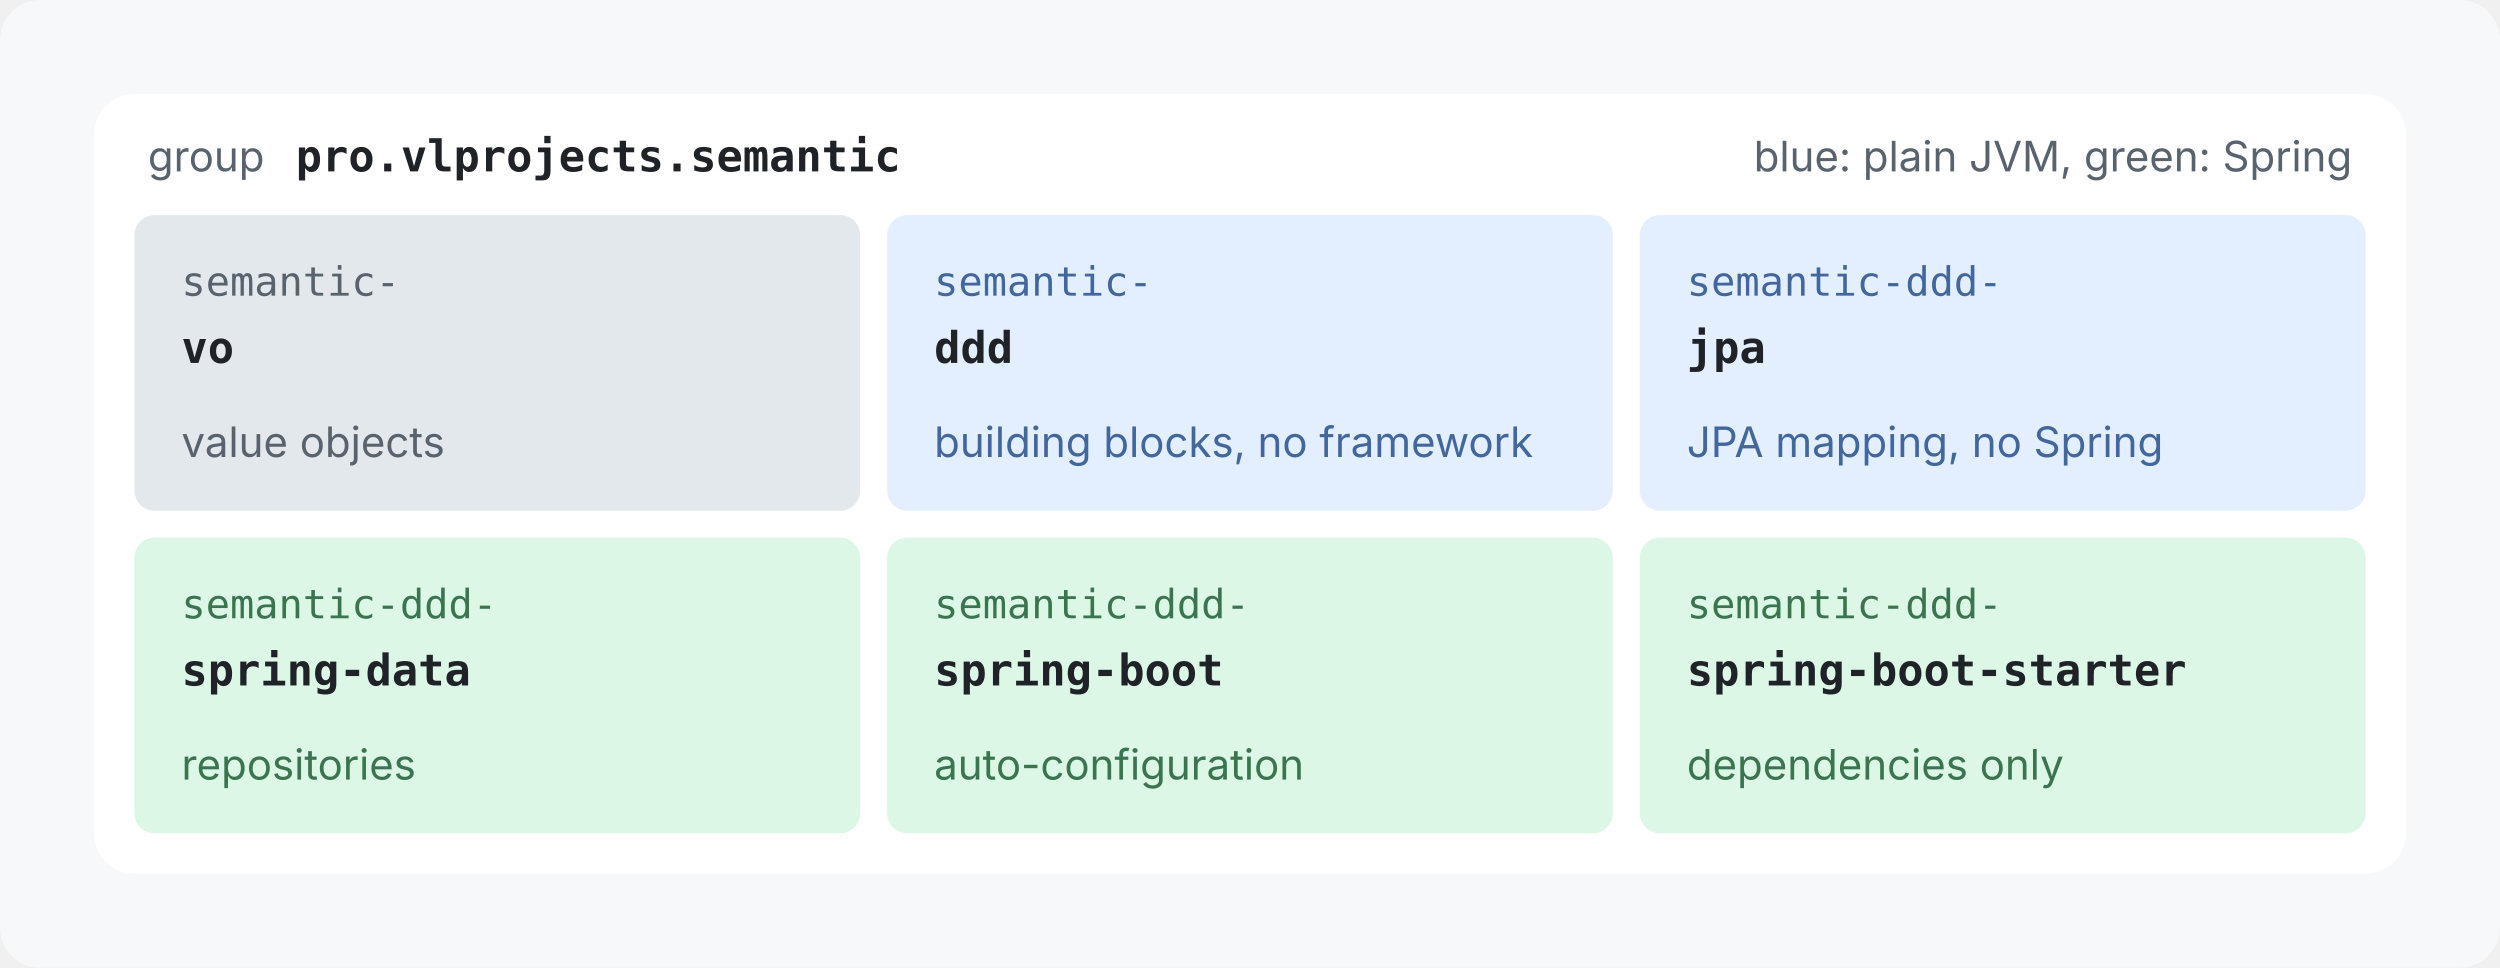
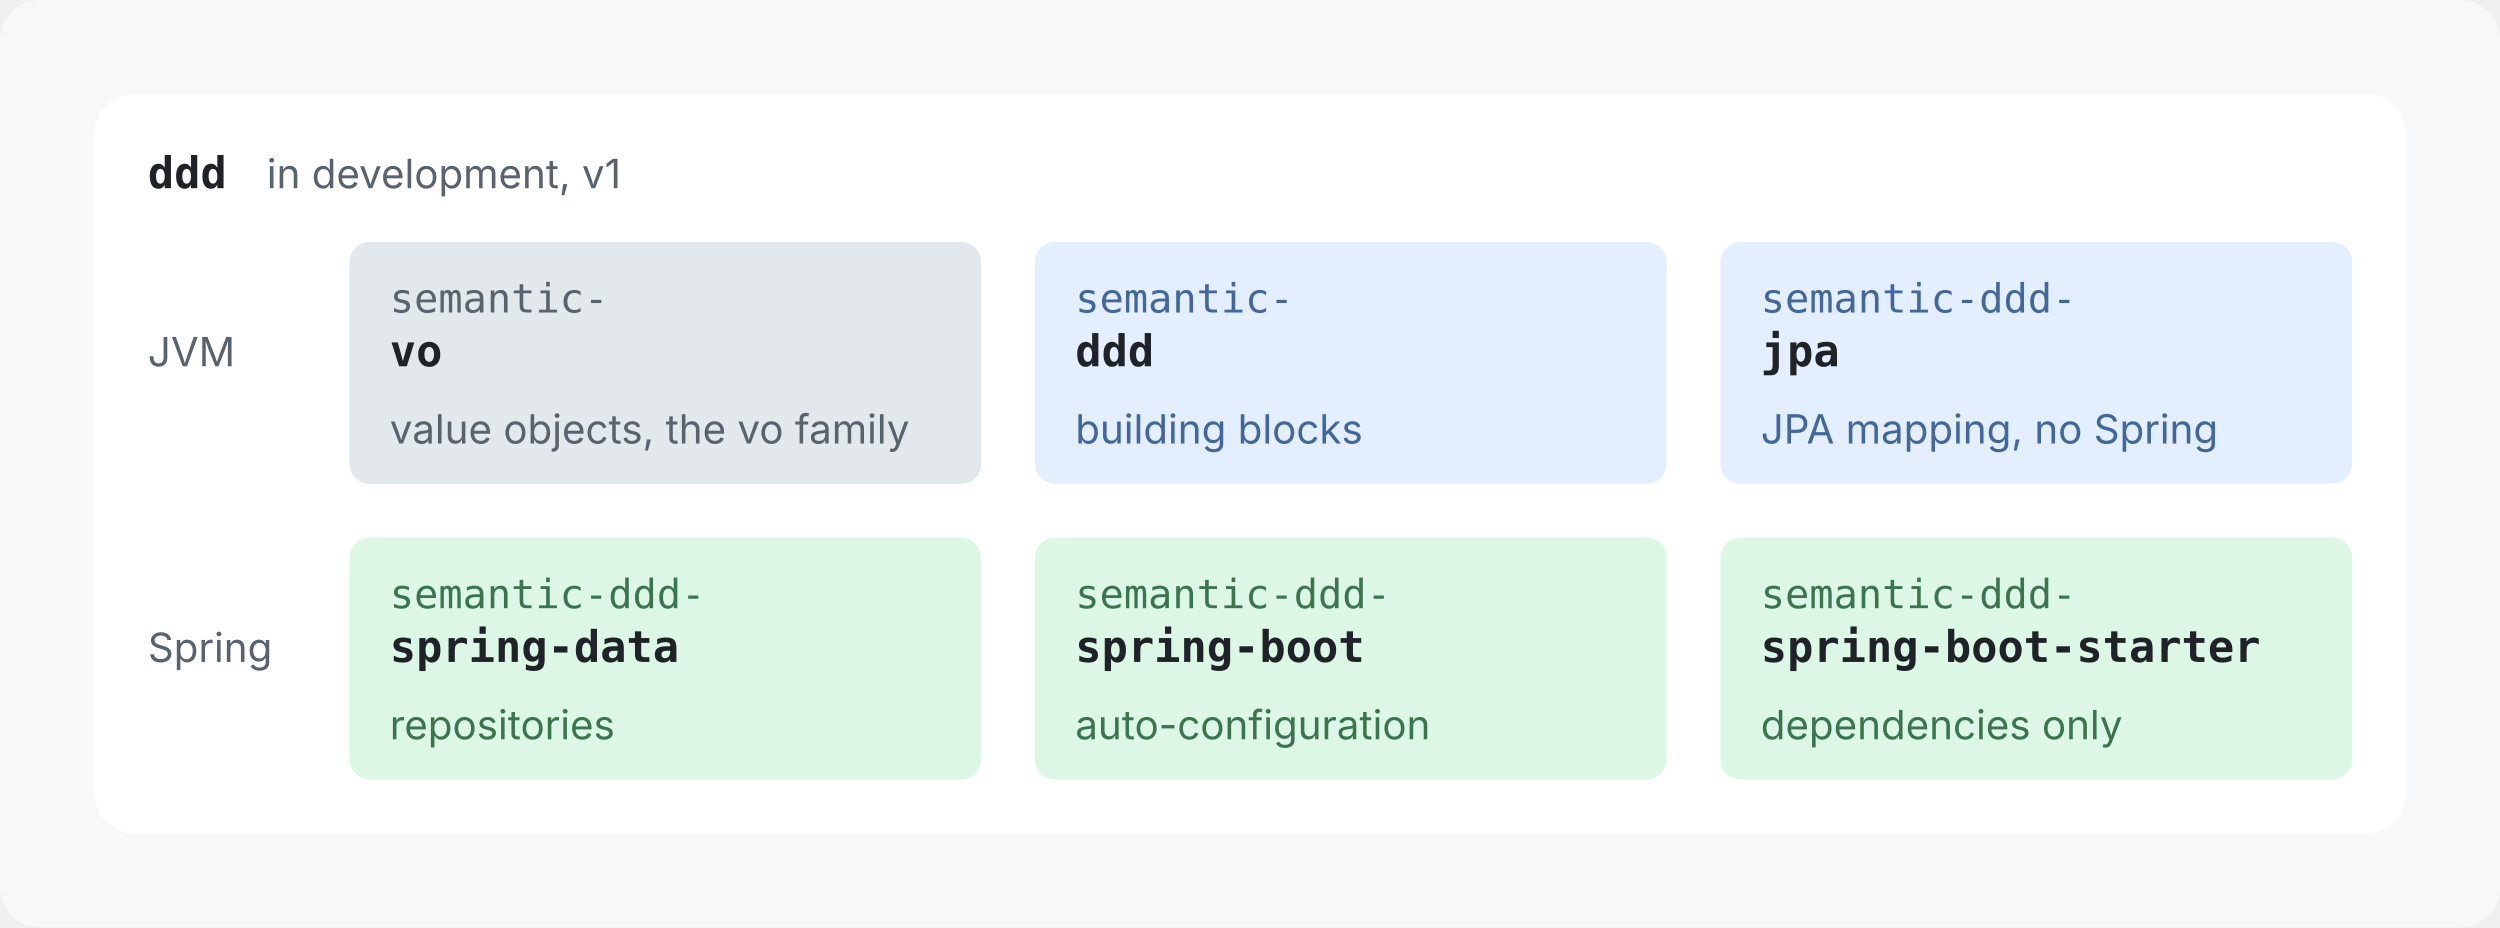
- <svg xmlns="http://www.w3.org/2000/svg" viewBox="0 0 744 288" width="744" height="288" role="img">
-   <rect width="744" height="288" rx="12" fill="#F6F8FA" />
+ <svg xmlns="http://www.w3.org/2000/svg" viewBox="0 0 744 276" width="744" height="276" role="img">
+   <rect width="744" height="276" rx="12" fill="#F6F8FA" />
  <g transform="translate(12,12)">
-     <rect x="16.0" y="16.0" width="688.0" height="232.0" rx="12" fill="#FFFFFF" />
-     <text x="32.0" y="39.0" font-family="-apple-system, BlinkMacSystemFont, 'Segoe UI', Inter, Helvetica, Arial, sans-serif" font-size="12.5" font-weight="400" fill="#59636E" text-anchor="start">group</text>
-     <text x="76.0" y="39.0" font-family="ui-monospace, SFMono-Regular, 'SF Mono', Menlo, Consolas, monospace" font-size="13" font-weight="600" fill="#1F2328" text-anchor="start">pro.vlprojects.semantic</text>
-     <text x="688.0" y="39.0" font-family="-apple-system, BlinkMacSystemFont, 'Segoe UI', Inter, Helvetica, Arial, sans-serif" font-size="12.5" font-weight="400" fill="#59636E" text-anchor="end">blue: plain JVM, green: Spring</text>
-     <rect x="28.0" y="52.0" width="216.0" height="88.0" rx="6" fill="#E3E8ED" />
-     <text x="42.0" y="76.0" font-family="ui-monospace, SFMono-Regular, 'SF Mono', Menlo, Consolas, monospace" font-size="12" font-weight="400" fill="#59636E" text-anchor="start">semantic-</text>
-     <text x="42.0" y="96.0" font-family="ui-monospace, SFMono-Regular, 'SF Mono', Menlo, Consolas, monospace" font-size="13" font-weight="600" fill="#1F2328" text-anchor="start">vo</text>
-     <text x="42.0" y="124.0" font-family="-apple-system, BlinkMacSystemFont, 'Segoe UI', Inter, Helvetica, Arial, sans-serif" font-size="12.5" font-weight="400" fill="#59636E" text-anchor="start">value objects</text>
-     <rect x="252.0" y="52.0" width="216.0" height="88.0" rx="6" fill="#E3EFFF" />
-     <text x="266.0" y="76.0" font-family="ui-monospace, SFMono-Regular, 'SF Mono', Menlo, Consolas, monospace" font-size="12" font-weight="400" fill="#41679C" text-anchor="start">semantic-</text>
-     <text x="266.0" y="96.0" font-family="ui-monospace, SFMono-Regular, 'SF Mono', Menlo, Consolas, monospace" font-size="13" font-weight="600" fill="#1F2328" text-anchor="start">ddd</text>
-     <text x="266.0" y="124.0" font-family="-apple-system, BlinkMacSystemFont, 'Segoe UI', Inter, Helvetica, Arial, sans-serif" font-size="12.5" font-weight="400" fill="#41679C" text-anchor="start">building blocks, no framework</text>
-     <rect x="476.0" y="52.0" width="216.0" height="88.0" rx="6" fill="#E3EFFF" />
-     <text x="490.0" y="76.0" font-family="ui-monospace, SFMono-Regular, 'SF Mono', Menlo, Consolas, monospace" font-size="12" font-weight="400" fill="#41679C" text-anchor="start">semantic-ddd-</text>
-     <text x="490.0" y="96.0" font-family="ui-monospace, SFMono-Regular, 'SF Mono', Menlo, Consolas, monospace" font-size="13" font-weight="600" fill="#1F2328" text-anchor="start">jpa</text>
-     <text x="490.0" y="124.0" font-family="-apple-system, BlinkMacSystemFont, 'Segoe UI', Inter, Helvetica, Arial, sans-serif" font-size="12.5" font-weight="400" fill="#41679C" text-anchor="start">JPA mapping, no Spring</text>
-     <rect x="28.0" y="148.0" width="216.0" height="88.0" rx="6" fill="#DDF7E7" />
-     <text x="42.0" y="172.0" font-family="ui-monospace, SFMono-Regular, 'SF Mono', Menlo, Consolas, monospace" font-size="12" font-weight="400" fill="#3A7550" text-anchor="start">semantic-ddd-</text>
-     <text x="42.0" y="192.0" font-family="ui-monospace, SFMono-Regular, 'SF Mono', Menlo, Consolas, monospace" font-size="13" font-weight="600" fill="#1F2328" text-anchor="start">spring-data</text>
-     <text x="42.0" y="220.0" font-family="-apple-system, BlinkMacSystemFont, 'Segoe UI', Inter, Helvetica, Arial, sans-serif" font-size="12.5" font-weight="400" fill="#3A7550" text-anchor="start">repositories</text>
-     <rect x="252.0" y="148.0" width="216.0" height="88.0" rx="6" fill="#DDF7E7" />
-     <text x="266.0" y="172.0" font-family="ui-monospace, SFMono-Regular, 'SF Mono', Menlo, Consolas, monospace" font-size="12" font-weight="400" fill="#3A7550" text-anchor="start">semantic-ddd-</text>
-     <text x="266.0" y="192.0" font-family="ui-monospace, SFMono-Regular, 'SF Mono', Menlo, Consolas, monospace" font-size="13" font-weight="600" fill="#1F2328" text-anchor="start">spring-boot</text>
-     <text x="266.0" y="220.0" font-family="-apple-system, BlinkMacSystemFont, 'Segoe UI', Inter, Helvetica, Arial, sans-serif" font-size="12.5" font-weight="400" fill="#3A7550" text-anchor="start">auto-configuration</text>
-     <rect x="476.0" y="148.0" width="216.0" height="88.0" rx="6" fill="#DDF7E7" />
-     <text x="490.0" y="172.0" font-family="ui-monospace, SFMono-Regular, 'SF Mono', Menlo, Consolas, monospace" font-size="12" font-weight="400" fill="#3A7550" text-anchor="start">semantic-ddd-</text>
-     <text x="490.0" y="192.0" font-family="ui-monospace, SFMono-Regular, 'SF Mono', Menlo, Consolas, monospace" font-size="13" font-weight="600" fill="#1F2328" text-anchor="start">spring-boot-starter</text>
-     <text x="490.0" y="220.0" font-family="-apple-system, BlinkMacSystemFont, 'Segoe UI', Inter, Helvetica, Arial, sans-serif" font-size="12.5" font-weight="400" fill="#3A7550" text-anchor="start">dependencies only</text>
+     <rect x="16.0" y="16.0" width="688.0" height="220.0" rx="12" fill="#FFFFFF" />
+     <text x="32.0" y="44.0" font-family="ui-monospace, SFMono-Regular, 'SF Mono', Menlo, Consolas, monospace" font-size="13" font-weight="600" fill="#1F2328" text-anchor="start">ddd</text>
+     <text x="67.4" y="44.0" font-family="-apple-system, BlinkMacSystemFont, 'Segoe UI', Inter, Helvetica, Arial, sans-serif" font-size="12" font-weight="400" fill="#59636E" text-anchor="start">in development, v1</text>
+     <text x="32.0" y="97.0" font-family="-apple-system, BlinkMacSystemFont, 'Segoe UI', Inter, Helvetica, Arial, sans-serif" font-size="12" font-weight="400" fill="#59636E" text-anchor="start">JVM</text>
+     <rect x="92.0" y="60.0" width="188.0" height="72.0" rx="6" fill="#E3E8ED" />
+     <text x="104.0" y="81.0" font-family="ui-monospace, SFMono-Regular, 'SF Mono', Menlo, Consolas, monospace" font-size="12" font-weight="400" fill="#59636E" text-anchor="start">semantic-</text>
+     <text x="104.0" y="97.0" font-family="ui-monospace, SFMono-Regular, 'SF Mono', Menlo, Consolas, monospace" font-size="13" font-weight="600" fill="#1F2328" text-anchor="start">vo</text>
+     <text x="104.0" y="120.0" font-family="-apple-system, BlinkMacSystemFont, 'Segoe UI', Inter, Helvetica, Arial, sans-serif" font-size="12" font-weight="400" fill="#59636E" text-anchor="start">value objects, the vo family</text>
+     <rect x="296.0" y="60.0" width="188.0" height="72.0" rx="6" fill="#E3EFFF" />
+     <text x="308.0" y="81.0" font-family="ui-monospace, SFMono-Regular, 'SF Mono', Menlo, Consolas, monospace" font-size="12" font-weight="400" fill="#41679C" text-anchor="start">semantic-</text>
+     <text x="308.0" y="97.0" font-family="ui-monospace, SFMono-Regular, 'SF Mono', Menlo, Consolas, monospace" font-size="13" font-weight="600" fill="#1F2328" text-anchor="start">ddd</text>
+     <text x="308.0" y="120.0" font-family="-apple-system, BlinkMacSystemFont, 'Segoe UI', Inter, Helvetica, Arial, sans-serif" font-size="12" font-weight="400" fill="#41679C" text-anchor="start">building blocks</text>
+     <rect x="500.0" y="60.0" width="188.0" height="72.0" rx="6" fill="#E3EFFF" />
+     <text x="512.0" y="81.0" font-family="ui-monospace, SFMono-Regular, 'SF Mono', Menlo, Consolas, monospace" font-size="12" font-weight="400" fill="#41679C" text-anchor="start">semantic-ddd-</text>
+     <text x="512.0" y="97.0" font-family="ui-monospace, SFMono-Regular, 'SF Mono', Menlo, Consolas, monospace" font-size="13" font-weight="600" fill="#1F2328" text-anchor="start">jpa</text>
+     <text x="512.0" y="120.0" font-family="-apple-system, BlinkMacSystemFont, 'Segoe UI', Inter, Helvetica, Arial, sans-serif" font-size="12" font-weight="400" fill="#41679C" text-anchor="start">JPA mapping, no Spring</text>
+     <text x="32.0" y="185.0" font-family="-apple-system, BlinkMacSystemFont, 'Segoe UI', Inter, Helvetica, Arial, sans-serif" font-size="12" font-weight="400" fill="#59636E" text-anchor="start">Spring</text>
+     <rect x="92.0" y="148.0" width="188.0" height="72.0" rx="6" fill="#DDF7E7" />
+     <text x="104.0" y="169.0" font-family="ui-monospace, SFMono-Regular, 'SF Mono', Menlo, Consolas, monospace" font-size="12" font-weight="400" fill="#3A7550" text-anchor="start">semantic-ddd-</text>
+     <text x="104.0" y="185.0" font-family="ui-monospace, SFMono-Regular, 'SF Mono', Menlo, Consolas, monospace" font-size="13" font-weight="600" fill="#1F2328" text-anchor="start">spring-data</text>
+     <text x="104.0" y="208.0" font-family="-apple-system, BlinkMacSystemFont, 'Segoe UI', Inter, Helvetica, Arial, sans-serif" font-size="12" font-weight="400" fill="#3A7550" text-anchor="start">repositories</text>
+     <rect x="296.0" y="148.0" width="188.0" height="72.0" rx="6" fill="#DDF7E7" />
+     <text x="308.0" y="169.0" font-family="ui-monospace, SFMono-Regular, 'SF Mono', Menlo, Consolas, monospace" font-size="12" font-weight="400" fill="#3A7550" text-anchor="start">semantic-ddd-</text>
+     <text x="308.0" y="185.0" font-family="ui-monospace, SFMono-Regular, 'SF Mono', Menlo, Consolas, monospace" font-size="13" font-weight="600" fill="#1F2328" text-anchor="start">spring-boot</text>
+     <text x="308.0" y="208.0" font-family="-apple-system, BlinkMacSystemFont, 'Segoe UI', Inter, Helvetica, Arial, sans-serif" font-size="12" font-weight="400" fill="#3A7550" text-anchor="start">auto-configuration</text>
+     <rect x="500.0" y="148.0" width="188.0" height="72.0" rx="6" fill="#DDF7E7" />
+     <text x="512.0" y="169.0" font-family="ui-monospace, SFMono-Regular, 'SF Mono', Menlo, Consolas, monospace" font-size="12" font-weight="400" fill="#3A7550" text-anchor="start">semantic-ddd-</text>
+     <text x="512.0" y="185.0" font-family="ui-monospace, SFMono-Regular, 'SF Mono', Menlo, Consolas, monospace" font-size="13" font-weight="600" fill="#1F2328" text-anchor="start">spring-boot-starter</text>
+     <text x="512.0" y="208.0" font-family="-apple-system, BlinkMacSystemFont, 'Segoe UI', Inter, Helvetica, Arial, sans-serif" font-size="12" font-weight="400" fill="#3A7550" text-anchor="start">dependencies only</text>
  </g>
</svg>
